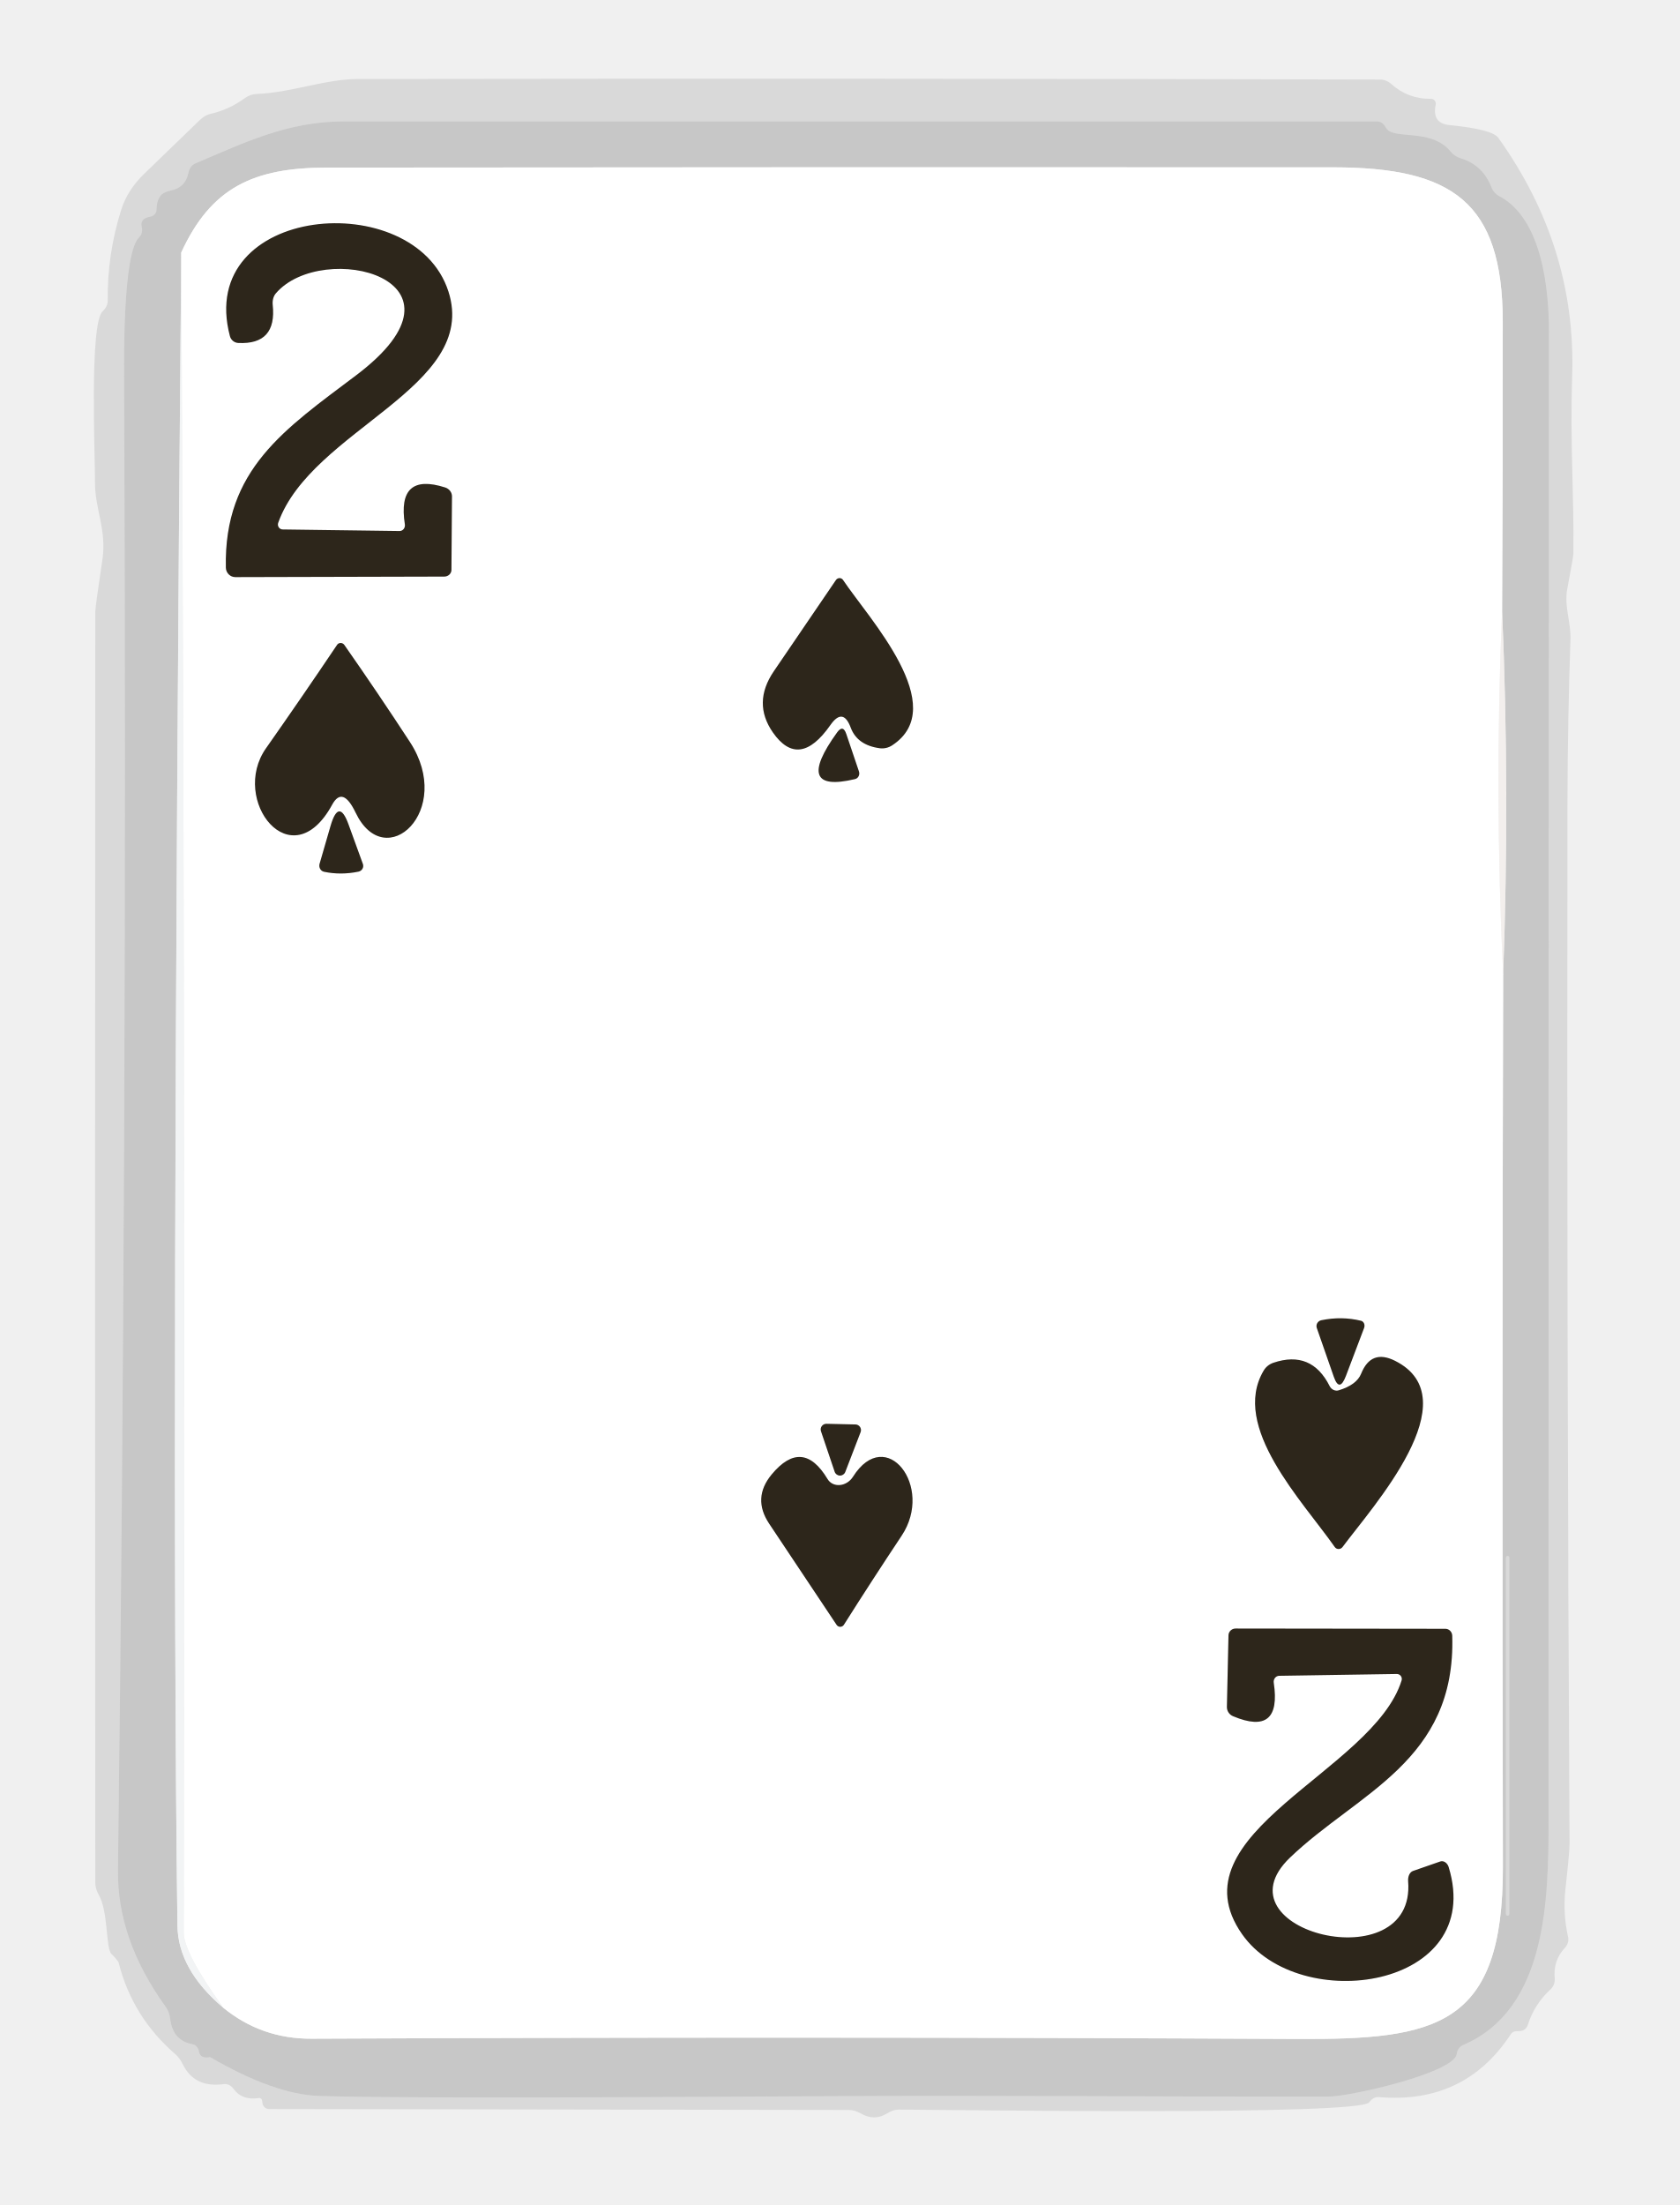
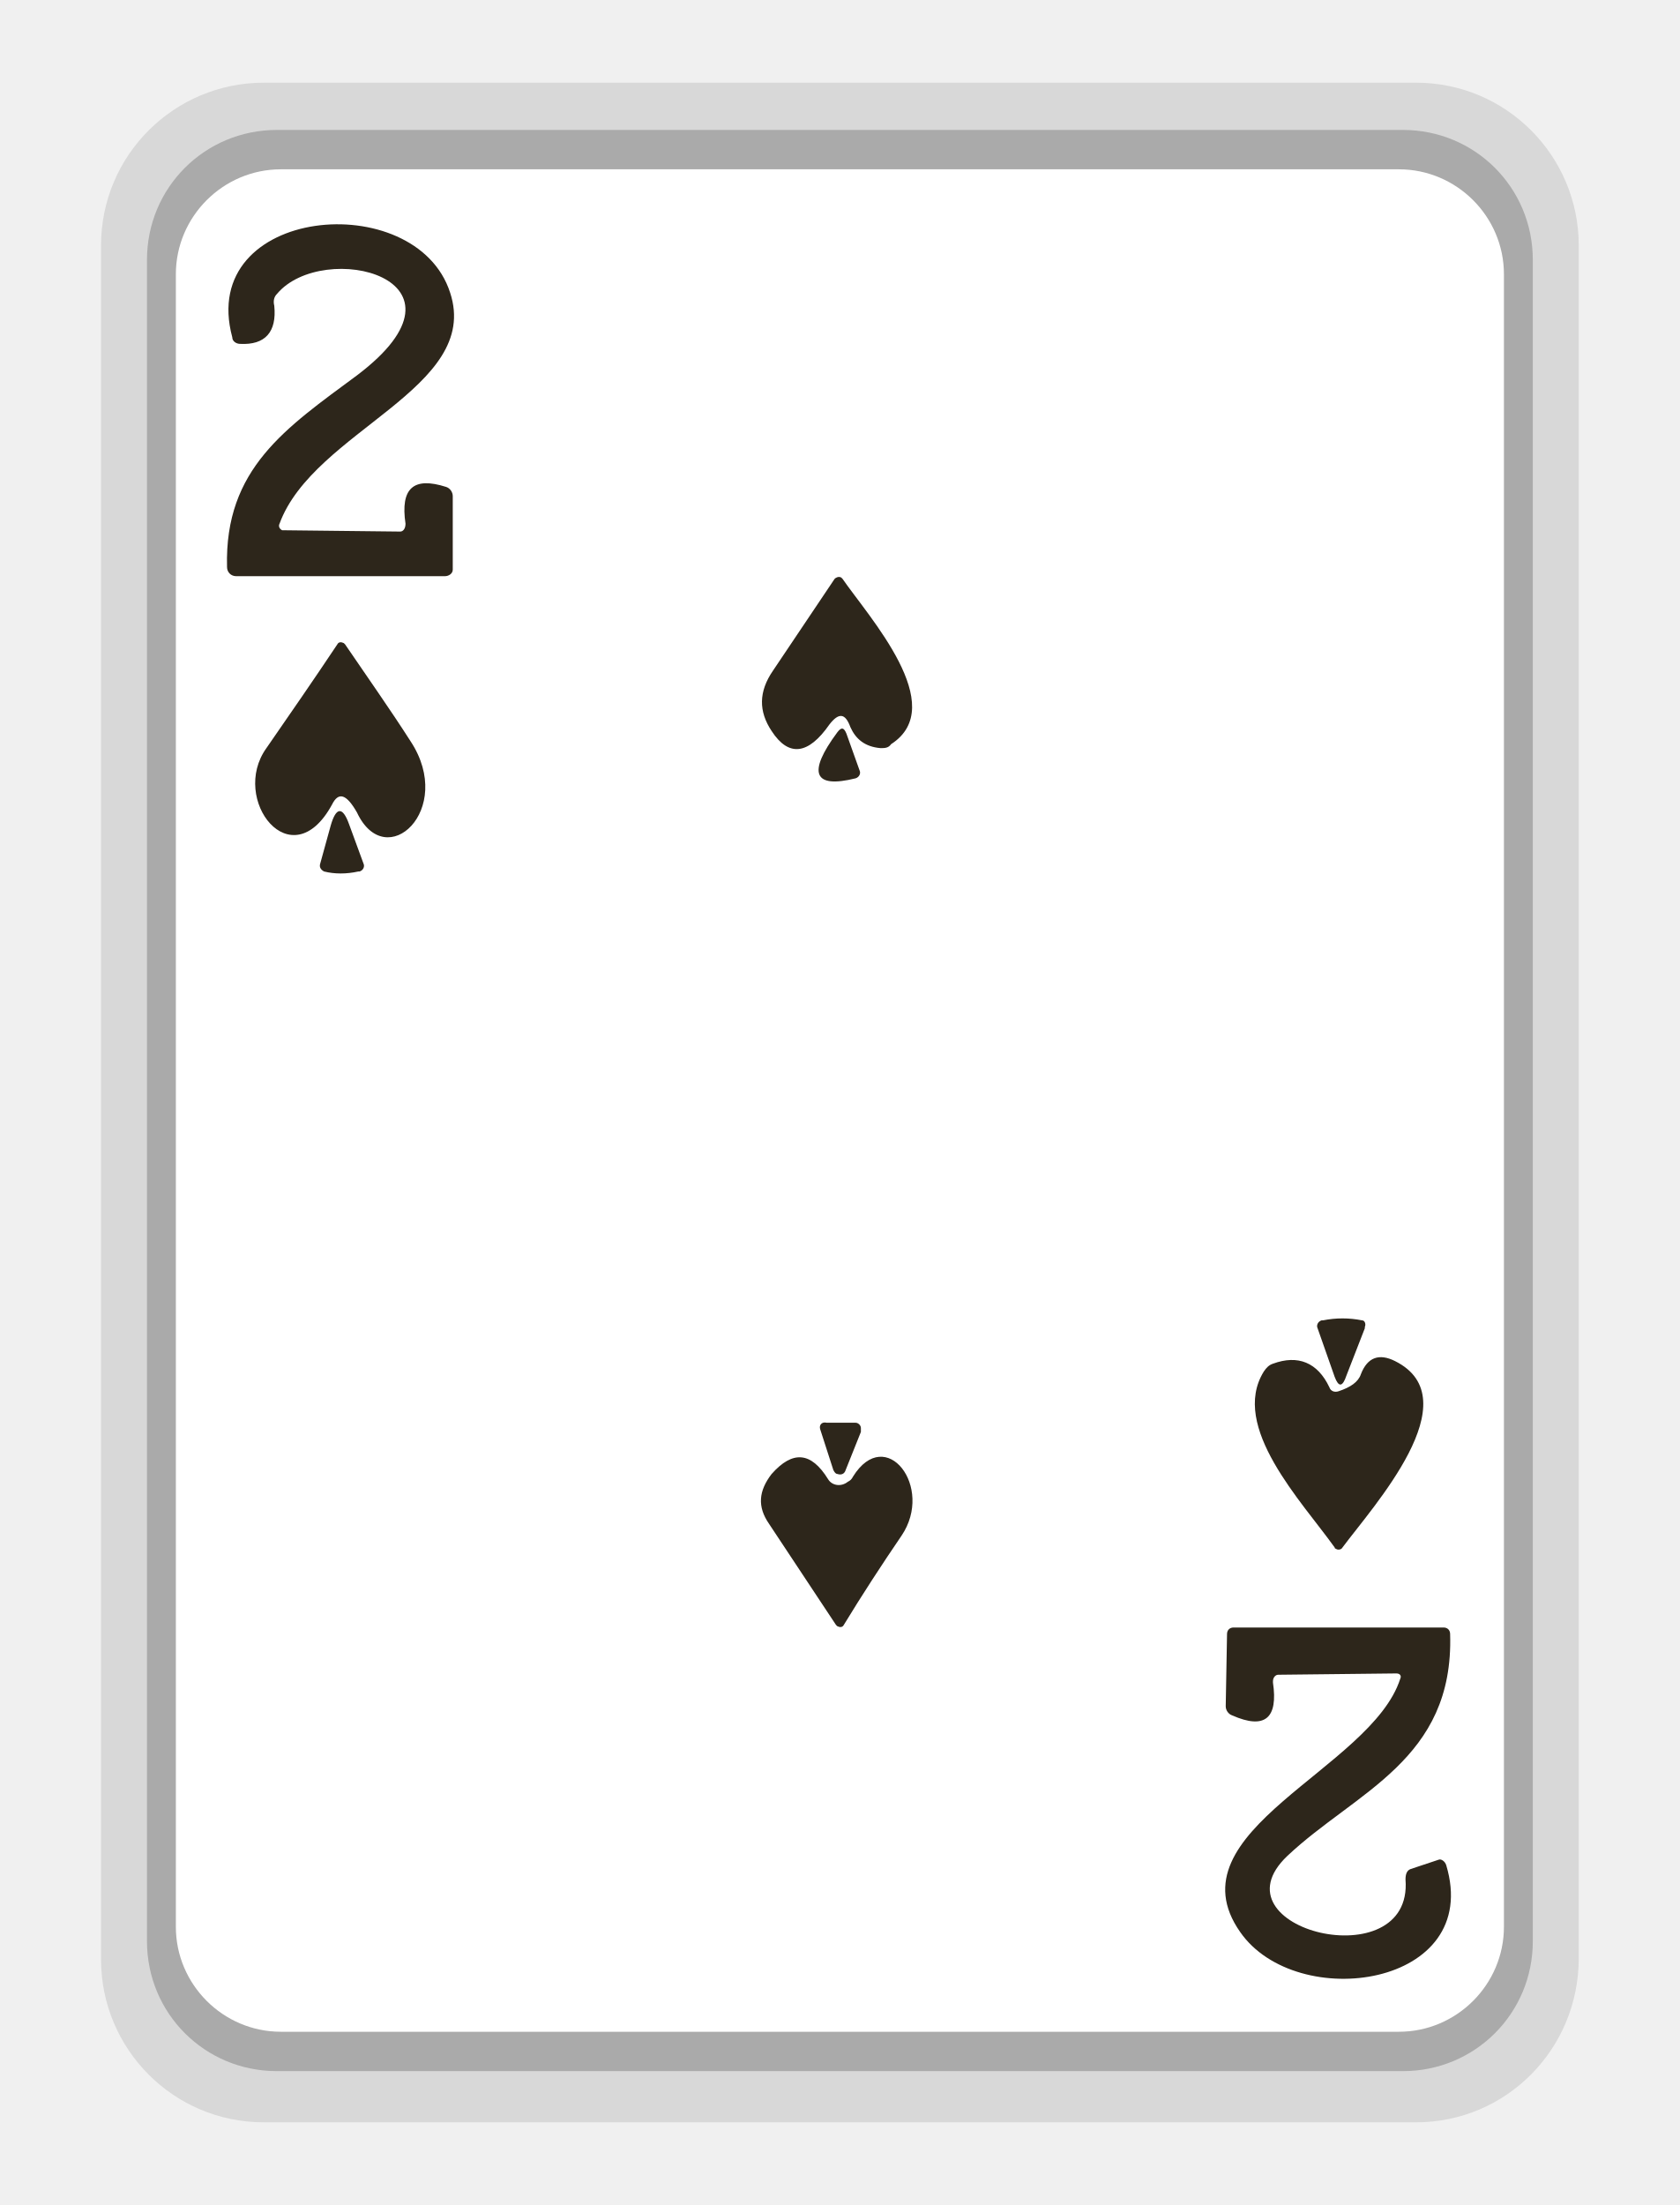
- <svg xmlns="http://www.w3.org/2000/svg" version="1.2" baseProfile="tiny" viewBox="0 0 128 168">
-   <g stroke-width="0.00" fill="none" stroke-linecap="butt">
-     <path stroke="#dadada" stroke-opacity="0.588" vector-effect="non-scaling-stroke" d="   M 17.00 152.96   Q 19.92 155.35 23.75 155.33   Q 61.30 155.16 98.85 155.35   C 109.45 155.40 114.54 154.44 114.52 142.24   Q 114.45 108.23 114.54 74.25" />
-     <path stroke="#dadada" stroke-opacity="0.588" vector-effect="non-scaling-stroke" d="   M 114.46 46.50   Q 114.52 35.49 114.51 24.48   C 114.49 15.37 110.64 12.76 101.61 12.75   Q 63.27 12.73 24.93 12.77   C 19.32 12.77 16.09 14.28 13.81 19.24" />
-     <path stroke="#f9f7f6" stroke-opacity="0.949" vector-effect="non-scaling-stroke" d="   M 114.46 46.50   Q 113.87 60.38 114.54 74.25" />
-     <path stroke="#f9fafa" stroke-opacity="0.988" vector-effect="non-scaling-stroke" d="   M 17.00 152.96   Q 14.00 148.77 14.00 147.25   Q 14.14 83.25 13.81 19.24" />
-     <path stroke="#96938d" vector-effect="non-scaling-stroke" d="   M 30.44 40.46   L 21.54 40.34   A 0.38 0.37 -79.3 0 1 21.20 39.83   C 23.74 32.70 36.53 29.53 34.17 22.21   C 31.57 14.14 14.87 15.60 17.52 25.61   A 0.70 0.69 84.2 0 0 18.15 26.13   Q 21.11 26.28 20.78 23.22   A 1.27 0.99 67.3 0 1 21.02 22.35   C 24.56 18.22 36.90 21.24 27.13 28.60   C 21.71 32.69 17.05 35.76 17.21 43.25   A 0.74 0.72 89.2 0 0 17.93 43.97   L 33.85 43.93   A 0.55 0.51 0.5 0 0 34.40 43.43   L 34.44 37.81   A 0.75 0.69 9.9 0 0 33.92 37.14   Q 30.23 35.96 30.85 39.95   A 0.44 0.41 85.9 0 1 30.44 40.46" />
-     <path stroke="#96938d" vector-effect="non-scaling-stroke" d="   M 64.83 55.45   Q 65.33 56.78 67.05 57.01   A 1.42 1.38 -57.5 0 0 67.98 56.79   C 72.49 53.84 66.20 47.12 64.24 44.19   A 0.33 0.32 -44.3 0 0 63.70 44.19   L 58.96 51.15   Q 57.33 53.55 58.89 55.80   Q 60.88 58.66 63.27 55.25   Q 64.24 53.86 64.83 55.45" />
-     <path stroke="#96938d" vector-effect="non-scaling-stroke" d="   M 25.31 61.31   Q 26.11 59.85 27.10 61.92   C 29.36 66.64 34.64 61.76 31.24 56.54   Q 28.82 52.83 26.24 49.14   A 0.34 0.33 44.3 0 0 25.68 49.14   Q 23.01 53.11 20.27 57.01   C 17.50 60.95 22.20 67.02 25.31 61.31" />
-     <path stroke="#96938d" vector-effect="non-scaling-stroke" d="   M 63.79 55.80   Q 60.40 60.49 65.15 59.36   A 0.46 0.43 73.9 0 0 65.45 58.77   L 64.49 55.93   Q 64.24 55.18 63.79 55.80" />
-     <path stroke="#96938d" vector-effect="non-scaling-stroke" d="   M 25.19 62.92   L 24.35 65.82   A 0.49 0.46 -76.2 0 0 24.69 66.42   Q 25.97 66.69 27.32 66.41   A 0.45 0.44 -16.3 0 0 27.65 65.82   L 26.56 62.82   Q 25.82 60.77 25.19 62.92" />
-     <path stroke="#96938d" vector-effect="non-scaling-stroke" d="   M 102.56 104.83   L 103.94 101.19   A 0.43 0.37 -71.9 0 0 103.71 100.63   Q 102.23 100.27 100.68 100.59   A 0.46 0.45 -15.7 0 0 100.34 101.18   L 101.64 104.91   Q 102.07 106.12 102.56 104.83" />
-     <path stroke="#96938d" vector-effect="non-scaling-stroke" d="   M 106.30 103.68   Q 104.48 102.77 103.72 104.66   Q 103.38 105.51 102.01 105.93   A 0.61 0.57 67.9 0 1 101.32 105.61   Q 99.93 102.85 97.03 103.83   A 1.41 1.32 4.1 0 0 96.29 104.43   C 93.75 108.71 99.25 114.36 101.71 117.87   A 0.37 0.36 -44.6 0 0 102.30 117.87   C 104.57 114.81 112.06 106.57 106.30 103.68" />
-     <path stroke="#96938d" vector-effect="non-scaling-stroke" d="   M 65.58 109.11   A 0.43 0.43 -79.5 0 0 65.19 108.53   L 62.98 108.48   A 0.43 0.43 -7.0 0 0 62.56 109.05   L 63.60 112.13   A 0.43 0.43 48.1 0 0 64.41 112.15   L 65.58 109.11" />
-     <path stroke="#96938d" vector-effect="non-scaling-stroke" d="   M 63.06 112.69   Q 61.15 109.51 58.80 112.34   Q 57.31 114.14 58.61 116.09   L 63.75 123.80   A 0.33 0.33 44.7 0 0 64.30 123.80   Q 66.47 120.37 68.71 117.00   C 71.19 113.26 67.52 108.53 65.00 112.51   A 1.22 1.06 -46.4 0 1 63.06 112.69" />
-     <path stroke="#96938d" vector-effect="non-scaling-stroke" d="   M 106.80 128.04   C 104.64 134.98 89.25 139.68 94.65 147.37   C 99.02 153.59 113.21 151.52 110.39 142.26   A 0.59 0.47 72.1 0 0 109.74 141.83   L 107.67 142.55   A 0.82 0.57 80.5 0 0 107.30 143.33   C 107.92 150.97 92.45 147.14 98.30 141.53   C 103.46 136.58 110.96 134.20 110.66 124.62   A 0.54 0.52 88.9 0 0 110.14 124.10   L 94.15 124.08   A 0.54 0.53 0.5 0 0 93.61 124.60   L 93.49 130.05   A 0.76 0.75 12.1 0 0 93.96 130.76   Q 97.68 132.32 97.06 128.21   A 0.46 0.43 84.8 0 1 97.47 127.68   L 106.43 127.54   A 0.38 0.38 -81.8 0 1 106.80 128.04" />
+ <svg xmlns="http://www.w3.org/2000/svg" version="1.1" id="Слой_1" x="0px" y="0px" viewBox="0 0 128 168" style="enable-background:new 0 0 128 168;" xml:space="preserve">
+   <style type="text/css">
+ 	.st0{fill:#D8D8D8;}
+ 	.st1{fill:#AAAAAA;}
+ 	.st2{fill:#FFFFFF;}
+ 	.st3{fill:#2D261B;}
+ </style>
+   <g>
+     <path class="st0" d="M107.9,161.7H20.1c-6.9,0-12.4-5.6-12.4-12.4V18.7c0-6.9,5.6-12.4,12.4-12.4h87.8c6.9,0,12.4,5.6,12.4,12.4   v130.5C120.3,156.1,114.8,161.7,107.9,161.7z" />
+     <path class="st1" d="M106.9,157.8H21.1c-5.5,0-9.9-4.4-9.9-9.9V19.8c0-5.5,4.4-9.9,9.9-9.9h85.8c5.5,0,9.9,4.4,9.9,9.9v128.1   C116.8,153.4,112.4,157.8,106.9,157.8z" />
+     <path class="st2" d="M106.6,154.8H21.4c-4.4,0-8-3.6-8-8V20.9c0-4.4,3.6-8,8-8h85.2c4.4,0,8,3.6,8,8v125.9   C114.6,151.2,111,154.8,106.6,154.8z" />
  </g>
-   <path fill="#010001" fill-opacity="0.094" d="   M 19.72 159.85   Q 18.43 160.05 17.78 159.13   A 0.83 0.73 66.5 0 0 17.05 158.79   Q 14.82 159.10 13.93 157.28   Q 13.69 156.79 13.35 156.50   Q 10.09 153.67 9.05 149.57   A 1.21 0.21 41.3 0 0 8.49 148.87   C 8.05 148.44 8.26 145.62 7.52 144.36   A 1.99 1.63 34.9 0 1 7.26 143.44   Q 7.23 95.03 7.26 46.62   Q 7.26 46.25 7.81 42.59   C 8.13 40.39 7.24 38.77 7.24 36.82   C 7.25 34.82 6.80 24.66 7.82 23.72   A 1.25 0.92 -27.6 0 0 8.21 22.92   Q 8.16 19.39 9.24 15.97   Q 9.72 14.46 11.00 13.23   L 15.19 9.18   A 1.87 0.97 -58.9 0 1 15.99 8.69   Q 17.45 8.36 18.65 7.48   A 1.70 1.54 -61.9 0 1 19.54 7.16   C 22.28 7.05 24.71 6.03 27.28 6.02   Q 66.23 5.96 105.18 6.06   A 1.39 1.14 61.8 0 1 106.03 6.41   Q 107.30 7.55 109.04 7.53   A 0.37 0.36 -84.3 0 1 109.40 7.98   Q 109.10 9.40 110.45 9.53   Q 113.71 9.85 114.17 10.50   Q 120.12 18.81 119.80 28.62   C 119.63 33.81 119.95 37.65 119.89 42.20   Q 119.89 42.41 119.42 44.91   C 119.18 46.20 119.72 47.44 119.67 48.71   Q 119.45 55.10 119.44 61.50   Q 119.38 100.99 119.60 140.48   Q 119.61 141.01 119.28 144.00   Q 119.09 145.79 119.49 147.59   A 0.96 0.85 -31.5 0 1 119.24 148.41   Q 118.34 149.38 118.47 150.74   A 1.03 0.96 67.2 0 1 118.17 151.55   Q 116.91 152.71 116.42 154.28   A 0.66 0.66 -82.1 0 1 115.80 154.75   L 115.52 154.76   A 0.55 0.45 -71.4 0 0 115.10 155.02   Q 111.60 160.33 105.08 159.78   A 0.88 0.75 -68.3 0 0 104.34 160.17   C 103.64 161.22 72.22 160.74 68.48 160.73   A 1.89 1.10 -48.6 0 0 67.58 161.03   Q 66.63 161.62 65.60 161.03   Q 65.12 160.76 64.69 160.76   L 20.51 160.69   A 0.52 0.51 -3.8 0 1 20.00 160.25   L 19.97 160.03   A 0.22 0.21 -7.9 0 0 19.72 159.85   Z   M 12.97 153.82   Q 13.17 155.48 14.68 155.75   A 0.69 0.57 88.4 0 1 15.16 156.30   Q 15.26 156.88 16.01 156.73   Q 20.89 159.57 24.31 159.69   Q 30.73 159.91 62.75 159.71   C 75.55 159.63 88.39 159.76 101.22 159.74   C 102.90 159.74 110.82 157.92 111.00 156.50   A 0.91 0.75 85.3 0 1 111.47 155.82   C 117.89 153.09 118.00 144.69 118.00 138.60   Q 117.99 81.98 118.03 25.37   C 118.04 22.11 117.53 16.67 114.24 14.94   A 1.35 1.23 -88.6 0 1 113.64 14.25   Q 112.98 12.57 111.31 12.06   A 1.66 1.58 77.4 0 1 110.52 11.53   C 109.02 9.71 106.10 10.71 105.60 9.72   A 0.84 0.67 74.3 0 0 104.94 9.25   Q 65.59 9.25 26.24 9.25   C 21.94 9.25 18.68 10.84 14.87 12.46   A 1.01 0.83 86.9 0 0 14.36 13.16   Q 14.14 14.28 13.04 14.51   A 1.36 0.62 -2.9 0 0 12.21 14.94   Q 11.92 15.38 11.93 15.96   A 0.55 0.55 85.0 0 1 11.48 16.50   Q 10.65 16.64 10.80 17.28   A 0.88 0.68 65.3 0 1 10.62 18.06   C 9.33 19.24 9.45 27.63 9.46 29.50   Q 9.70 86.00 8.99 142.50   Q 8.92 147.77 12.64 152.92   Q 12.90 153.27 12.97 153.82   Z" />
-   <path fill="#010202" fill-opacity="0.173" d="   M 12.64 152.92   Q 8.92 147.77 8.99 142.50   Q 9.70 86.00 9.46 29.50   C 9.45 27.63 9.33 19.24 10.62 18.06   A 0.88 0.68 65.3 0 0 10.80 17.28   Q 10.65 16.64 11.48 16.50   A 0.55 0.55 85.0 0 0 11.93 15.96   Q 11.92 15.38 12.21 14.94   A 1.36 0.62 -2.9 0 1 13.04 14.51   Q 14.14 14.28 14.36 13.16   A 1.01 0.83 86.9 0 1 14.87 12.46   C 18.68 10.84 21.94 9.25 26.24 9.25   Q 65.59 9.25 104.94 9.25   A 0.84 0.67 74.3 0 1 105.60 9.72   C 106.10 10.71 109.02 9.71 110.52 11.53   A 1.66 1.58 77.4 0 0 111.31 12.06   Q 112.98 12.57 113.64 14.25   A 1.35 1.23 -88.6 0 0 114.24 14.94   C 117.53 16.67 118.04 22.11 118.03 25.37   Q 117.99 81.98 118.00 138.60   C 118.00 144.69 117.89 153.09 111.47 155.82   A 0.91 0.75 85.3 0 0 111.00 156.50   C 110.82 157.92 102.90 159.74 101.22 159.74   C 88.39 159.76 75.55 159.63 62.75 159.71   Q 30.73 159.91 24.31 159.69   Q 20.89 159.57 16.01 156.73   Q 15.26 156.88 15.16 156.30   A 0.69 0.57 88.4 0 0 14.68 155.75   Q 13.17 155.48 12.97 153.82   Q 12.90 153.27 12.64 152.92   Z   M 13.81 19.24   Q 13.03 108.89 13.52 146.69   Q 13.56 150.05 17.00 152.96   Q 19.92 155.35 23.75 155.33   Q 61.30 155.16 98.85 155.35   C 109.45 155.40 114.54 154.44 114.52 142.24   Q 114.45 108.23 114.54 74.25   Q 115.05 60.37 114.46 46.50   Q 114.52 35.49 114.51 24.48   C 114.49 15.37 110.64 12.76 101.61 12.75   Q 63.27 12.73 24.93 12.77   C 19.32 12.77 16.09 14.28 13.81 19.24   Z   M 115.01 118.67   A 0.12 0.12 0.0 0 0 114.89 118.55   L 114.87 118.55   A 0.12 0.12 0.0 0 0 114.75 118.67   L 114.75 145.83   A 0.12 0.12 0.0 0 0 114.87 145.95   L 114.89 145.95   A 0.12 0.12 0.0 0 0 115.01 145.83   L 115.01 118.67   Z" />
-   <path fill="#ffffff" d="   M 114.46 46.50   Q 113.87 60.38 114.54 74.25   Q 114.45 108.23 114.52 142.24   C 114.54 154.44 109.45 155.40 98.85 155.35   Q 61.30 155.16 23.75 155.33   Q 19.92 155.35 17.00 152.96   Q 14.00 148.77 14.00 147.25   Q 14.14 83.25 13.81 19.24   C 16.09 14.28 19.32 12.77 24.93 12.77   Q 63.27 12.73 101.61 12.75   C 110.64 12.76 114.49 15.37 114.51 24.48   Q 114.52 35.49 114.46 46.50   Z   M 30.44 40.46   L 21.54 40.34   A 0.38 0.37 -79.3 0 1 21.20 39.83   C 23.74 32.70 36.53 29.53 34.17 22.21   C 31.57 14.14 14.87 15.60 17.52 25.61   A 0.70 0.69 84.2 0 0 18.15 26.13   Q 21.11 26.28 20.78 23.22   A 1.27 0.99 67.3 0 1 21.02 22.35   C 24.56 18.22 36.90 21.24 27.13 28.60   C 21.71 32.69 17.05 35.76 17.21 43.25   A 0.74 0.72 89.2 0 0 17.93 43.97   L 33.85 43.93   A 0.55 0.51 0.5 0 0 34.40 43.43   L 34.44 37.81   A 0.75 0.69 9.9 0 0 33.92 37.14   Q 30.23 35.96 30.85 39.95   A 0.44 0.41 85.9 0 1 30.44 40.46   Z   M 64.83 55.45   Q 65.33 56.78 67.05 57.01   A 1.42 1.38 -57.5 0 0 67.98 56.79   C 72.49 53.84 66.20 47.12 64.24 44.19   A 0.33 0.32 -44.3 0 0 63.70 44.19   L 58.96 51.15   Q 57.33 53.55 58.89 55.80   Q 60.88 58.66 63.27 55.25   Q 64.24 53.86 64.83 55.45   Z   M 25.31 61.31   Q 26.11 59.85 27.10 61.92   C 29.36 66.64 34.64 61.76 31.24 56.54   Q 28.82 52.83 26.24 49.14   A 0.34 0.33 44.3 0 0 25.68 49.14   Q 23.01 53.11 20.27 57.01   C 17.50 60.95 22.20 67.02 25.31 61.31   Z   M 63.79 55.80   Q 60.40 60.49 65.15 59.36   A 0.46 0.43 73.9 0 0 65.45 58.77   L 64.49 55.93   Q 64.24 55.18 63.79 55.80   Z   M 25.19 62.92   L 24.35 65.82   A 0.49 0.46 -76.2 0 0 24.69 66.42   Q 25.97 66.69 27.32 66.41   A 0.45 0.44 -16.3 0 0 27.65 65.82   L 26.56 62.82   Q 25.82 60.77 25.19 62.92   Z   M 102.56 104.83   L 103.94 101.19   A 0.43 0.37 -71.9 0 0 103.71 100.63   Q 102.23 100.27 100.68 100.59   A 0.46 0.45 -15.7 0 0 100.34 101.18   L 101.64 104.91   Q 102.07 106.12 102.56 104.83   Z   M 106.30 103.68   Q 104.48 102.77 103.72 104.66   Q 103.38 105.51 102.01 105.93   A 0.61 0.57 67.9 0 1 101.32 105.61   Q 99.93 102.85 97.03 103.83   A 1.41 1.32 4.1 0 0 96.29 104.43   C 93.75 108.71 99.25 114.36 101.71 117.87   A 0.37 0.36 -44.6 0 0 102.30 117.87   C 104.57 114.81 112.06 106.57 106.30 103.68   Z   M 65.58 109.11   A 0.43 0.43 -79.5 0 0 65.19 108.53   L 62.98 108.48   A 0.43 0.43 -7.0 0 0 62.56 109.05   L 63.60 112.13   A 0.43 0.43 48.1 0 0 64.41 112.15   L 65.58 109.11   Z   M 63.06 112.69   Q 61.15 109.51 58.80 112.34   Q 57.31 114.14 58.61 116.09   L 63.75 123.80   A 0.33 0.33 44.7 0 0 64.30 123.80   Q 66.47 120.37 68.71 117.00   C 71.19 113.26 67.52 108.53 65.00 112.51   A 1.22 1.06 -46.4 0 1 63.06 112.69   Z   M 106.80 128.04   C 104.64 134.98 89.25 139.68 94.65 147.37   C 99.02 153.59 113.21 151.52 110.39 142.26   A 0.59 0.47 72.1 0 0 109.74 141.83   L 107.67 142.55   A 0.82 0.57 80.5 0 0 107.30 143.33   C 107.92 150.97 92.45 147.14 98.30 141.53   C 103.46 136.58 110.96 134.20 110.66 124.62   A 0.54 0.52 88.9 0 0 110.14 124.10   L 94.15 124.08   A 0.54 0.53 0.5 0 0 93.61 124.60   L 93.49 130.05   A 0.76 0.75 12.1 0 0 93.96 130.76   Q 97.68 132.32 97.06 128.21   A 0.46 0.43 84.8 0 1 97.47 127.68   L 106.43 127.54   A 0.38 0.38 -81.8 0 1 106.80 128.04   Z" />
-   <path fill="#2d261b" d="   M 30.85 39.95   Q 30.23 35.96 33.92 37.14   A 0.75 0.69 9.9 0 1 34.44 37.81   L 34.40 43.43   A 0.55 0.51 0.5 0 1 33.85 43.93   L 17.93 43.97   A 0.74 0.72 89.2 0 1 17.21 43.25   C 17.05 35.76 21.71 32.69 27.13 28.60   C 36.90 21.24 24.56 18.22 21.02 22.35   A 1.27 0.99 67.3 0 0 20.78 23.22   Q 21.11 26.28 18.15 26.13   A 0.70 0.69 84.2 0 1 17.52 25.61   C 14.87 15.60 31.57 14.14 34.17 22.21   C 36.53 29.53 23.74 32.70 21.20 39.83   A 0.38 0.37 -79.3 0 0 21.54 40.34   L 30.44 40.46   A 0.44 0.41 85.9 0 0 30.85 39.95   Z" />
-   <path fill="#f2f4f5" fill-opacity="0.973" d="   M 13.81 19.24   Q 14.14 83.25 14.00 147.25   Q 14.00 148.77 17.00 152.96   Q 13.56 150.05 13.52 146.69   Q 13.03 108.89 13.81 19.24   Z" />
-   <path fill="#2d261b" d="   M 64.83 55.45   Q 64.24 53.86 63.27 55.25   Q 60.88 58.66 58.89 55.80   Q 57.33 53.55 58.96 51.15   L 63.70 44.19   A 0.33 0.32 -44.3 0 1 64.24 44.19   C 66.20 47.12 72.49 53.84 67.98 56.79   A 1.42 1.38 -57.5 0 1 67.05 57.01   Q 65.33 56.78 64.83 55.45   Z" />
-   <path fill="#f3efed" fill-opacity="0.898" d="   M 114.46 46.50   Q 115.05 60.37 114.54 74.25   Q 113.87 60.38 114.46 46.50   Z" />
-   <path fill="#2d261b" d="   M 25.31 61.31   C 22.20 67.02 17.50 60.95 20.27 57.01   Q 23.01 53.11 25.68 49.14   A 0.34 0.33 44.3 0 1 26.24 49.14   Q 28.82 52.83 31.24 56.54   C 34.64 61.76 29.36 66.64 27.10 61.92   Q 26.11 59.85 25.31 61.31   Z" />
-   <path fill="#2d261b" d="   M 63.79 55.80   Q 64.24 55.18 64.49 55.93   L 65.45 58.77   A 0.46 0.43 73.9 0 1 65.15 59.36   Q 60.40 60.49 63.79 55.80   Z" />
-   <path fill="#2d261b" d="   M 25.19 62.92   Q 25.82 60.77 26.56 62.82   L 27.65 65.82   A 0.45 0.44 -16.3 0 1 27.32 66.41   Q 25.97 66.69 24.69 66.42   A 0.49 0.46 -76.2 0 1 24.35 65.82   L 25.19 62.92   Z" />
-   <path fill="#2d261b" d="   M 102.56 104.83   Q 102.07 106.12 101.64 104.91   L 100.34 101.18   A 0.46 0.45 -15.7 0 1 100.68 100.59   Q 102.23 100.27 103.71 100.63   A 0.43 0.37 -71.9 0 1 103.94 101.19   L 102.56 104.83   Z" />
-   <path fill="#2d261b" d="   M 106.30 103.68   C 112.06 106.57 104.57 114.81 102.30 117.87   A 0.37 0.36 -44.6 0 1 101.71 117.87   C 99.25 114.36 93.75 108.71 96.29 104.43   A 1.41 1.32 4.1 0 1 97.03 103.83   Q 99.93 102.85 101.32 105.61   A 0.61 0.57 67.9 0 0 102.01 105.93   Q 103.38 105.51 103.72 104.66   Q 104.48 102.77 106.30 103.68   Z" />
-   <path fill="#2d261b" d="   M 65.58 109.11   L 64.41 112.15   A 0.43 0.43 48.8 0 1 63.60 112.13   L 62.56 109.05   A 0.43 0.43 -9.5 0 1 62.98 108.48   L 65.19 108.53   A 0.43 0.43 -79.8 0 1 65.58 109.11   Z" />
-   <path fill="#2d261b" d="   M 63.06 112.69   A 1.22 1.06 -46.4 0 0 65.00 112.51   C 67.52 108.53 71.19 113.26 68.71 117.00   Q 66.47 120.37 64.30 123.80   A 0.33 0.33 44.7 0 1 63.75 123.80   L 58.61 116.09   Q 57.31 114.14 58.80 112.34   Q 61.15 109.51 63.06 112.69   Z" />
-   <rect fill="#010001" fill-opacity="0.094" x="114.75" y="118.55" width="0.26" height="27.40" rx="0.12" />
-   <path fill="#2d261b" d="   M 106.43 127.54   L 97.47 127.68   A 0.46 0.43 84.8 0 0 97.06 128.21   Q 97.68 132.32 93.96 130.76   A 0.76 0.75 12.1 0 1 93.49 130.05   L 93.61 124.60   A 0.54 0.53 0.5 0 1 94.15 124.08   L 110.14 124.10   A 0.54 0.52 88.9 0 1 110.66 124.62   C 110.96 134.20 103.46 136.58 98.30 141.53   C 92.45 147.14 107.92 150.97 107.30 143.33   A 0.82 0.57 80.5 0 1 107.67 142.55   L 109.74 141.83   A 0.59 0.47 72.1 0 1 110.39 142.26   C 113.21 151.52 99.02 153.59 94.65 147.37   C 89.25 139.68 104.64 134.98 106.80 128.04   A 0.38 0.38 -81.8 0 0 106.43 127.54   Z" />
+   <g>
+     <path class="st3" d="M30.9,39.9c-0.4-2.7,0.6-3.6,3.1-2.8c0.3,0.1,0.5,0.4,0.5,0.7v5.6c0,0.3-0.3,0.5-0.6,0.5H18   c-0.4,0-0.7-0.3-0.7-0.7c-0.2-7.5,4.5-10.6,9.9-14.6c9.8-7.4-2.6-10.4-6.1-6.2c-0.2,0.2-0.3,0.5-0.2,0.9c0.2,2-0.7,3-2.6,2.9   c-0.3,0-0.6-0.2-0.6-0.5c-2.7-10,14-11.5,16.6-3.4c2.4,7.3-10.4,10.5-13,17.6c-0.1,0.2,0,0.4,0.2,0.5h0.1l8.9,0.1   C30.7,40.5,30.9,40.3,30.9,39.9C30.9,40,30.9,40,30.9,39.9z" />
+     <path class="st3" d="M64.8,55.4c-0.4-1.1-0.9-1.1-1.6-0.2c-1.6,2.3-3.1,2.5-4.4,0.5c-1-1.5-1-3,0.1-4.6l4.7-7   c0.1-0.1,0.3-0.2,0.5-0.1l0.1,0.1c2,2.9,8.2,9.7,3.7,12.6C67.7,57,67.4,57,67.1,57C65.9,56.9,65.2,56.3,64.8,55.4z" />
+     <path class="st3" d="M25.3,61.3c-3.1,5.7-7.8-0.4-5-4.3c1.8-2.6,3.6-5.2,5.4-7.9c0.1-0.2,0.3-0.2,0.5-0.1l0.1,0.1   c1.7,2.5,3.4,4.9,5,7.4c3.4,5.2-1.9,10.1-4.1,5.4C26.4,60.5,25.8,60.3,25.3,61.3z" />
+     <path class="st3" d="M63.8,55.8c0.3-0.4,0.5-0.4,0.7,0.1l1,2.8c0.1,0.2,0,0.5-0.3,0.6l0,0C62,60.1,61.5,58.9,63.8,55.8z" />
+     <path class="st3" d="M25.2,62.9c0.4-1.4,0.9-1.5,1.4-0.1l1.1,3c0.1,0.2,0,0.5-0.3,0.6c0,0,0,0-0.1,0c-0.9,0.2-1.8,0.2-2.6,0   c-0.2-0.1-0.4-0.3-0.3-0.6l0,0L25.2,62.9z" />
+     <path class="st3" d="M102.6,104.8c-0.3,0.9-0.6,0.9-0.9,0.1l-1.3-3.7c-0.1-0.2,0-0.5,0.3-0.6c0,0,0,0,0.1,0c1-0.2,2-0.2,3,0   c0.2,0,0.3,0.3,0.2,0.5c0,0,0,0,0,0.1L102.6,104.8z" />
+     <path class="st3" d="M106.3,103.7c5.8,2.9-1.7,11.1-4,14.2c-0.1,0.2-0.4,0.2-0.5,0.1c0,0-0.1,0-0.1-0.1c-2.5-3.5-8-9.2-5.4-13.4   c0.2-0.3,0.4-0.5,0.7-0.6c1.9-0.7,3.4-0.1,4.3,1.8c0.1,0.3,0.4,0.4,0.7,0.3c0.9-0.3,1.5-0.7,1.7-1.3   C104.2,103.4,105.1,103.1,106.3,103.7z" />
+     <path class="st3" d="M65.6,109.1l-1.2,3c-0.1,0.2-0.3,0.3-0.6,0.2c-0.1,0-0.2-0.1-0.3-0.3l-1-3.1c-0.1-0.3,0.1-0.6,0.5-0.5   c0,0,2.2,0,2.2,0c0.2,0,0.4,0.2,0.4,0.4C65.6,109,65.6,109.1,65.6,109.1z" />
+     <path class="st3" d="M63.1,112.7c0.3,0.5,1,0.6,1.5,0.2c0.2-0.1,0.3-0.2,0.4-0.4c2.5-4,6.2,0.8,3.7,4.5c-1.5,2.2-3,4.5-4.4,6.8   c-0.1,0.2-0.3,0.2-0.5,0.1l-0.1-0.1l-5.1-7.7c-0.9-1.3-0.8-2.5,0.2-3.8C60.4,110.5,61.8,110.6,63.1,112.7z" />
+     <path class="st3" d="M106.4,127.5l-9,0.1c-0.2,0-0.4,0.2-0.4,0.5c0,0,0,0,0,0.1c0.4,2.7-0.6,3.6-3.1,2.5c-0.3-0.1-0.5-0.4-0.5-0.7   l0.1-5.5c0-0.3,0.2-0.5,0.5-0.5h16c0.3,0,0.5,0.2,0.5,0.5c0.3,9.6-7.2,12-12.4,16.9c-5.9,5.6,9.6,9.4,9,1.8c0-0.4,0.1-0.7,0.4-0.8   l2.1-0.7c0.2-0.1,0.5,0.1,0.6,0.4l0,0c2.8,9.3-11.4,11.3-15.7,5.1c-5.4-7.7,10-12.4,12.2-19.3C106.8,127.7,106.7,127.5,106.4,127.5   C106.5,127.5,106.5,127.5,106.4,127.5z" />
+   </g>
</svg>
